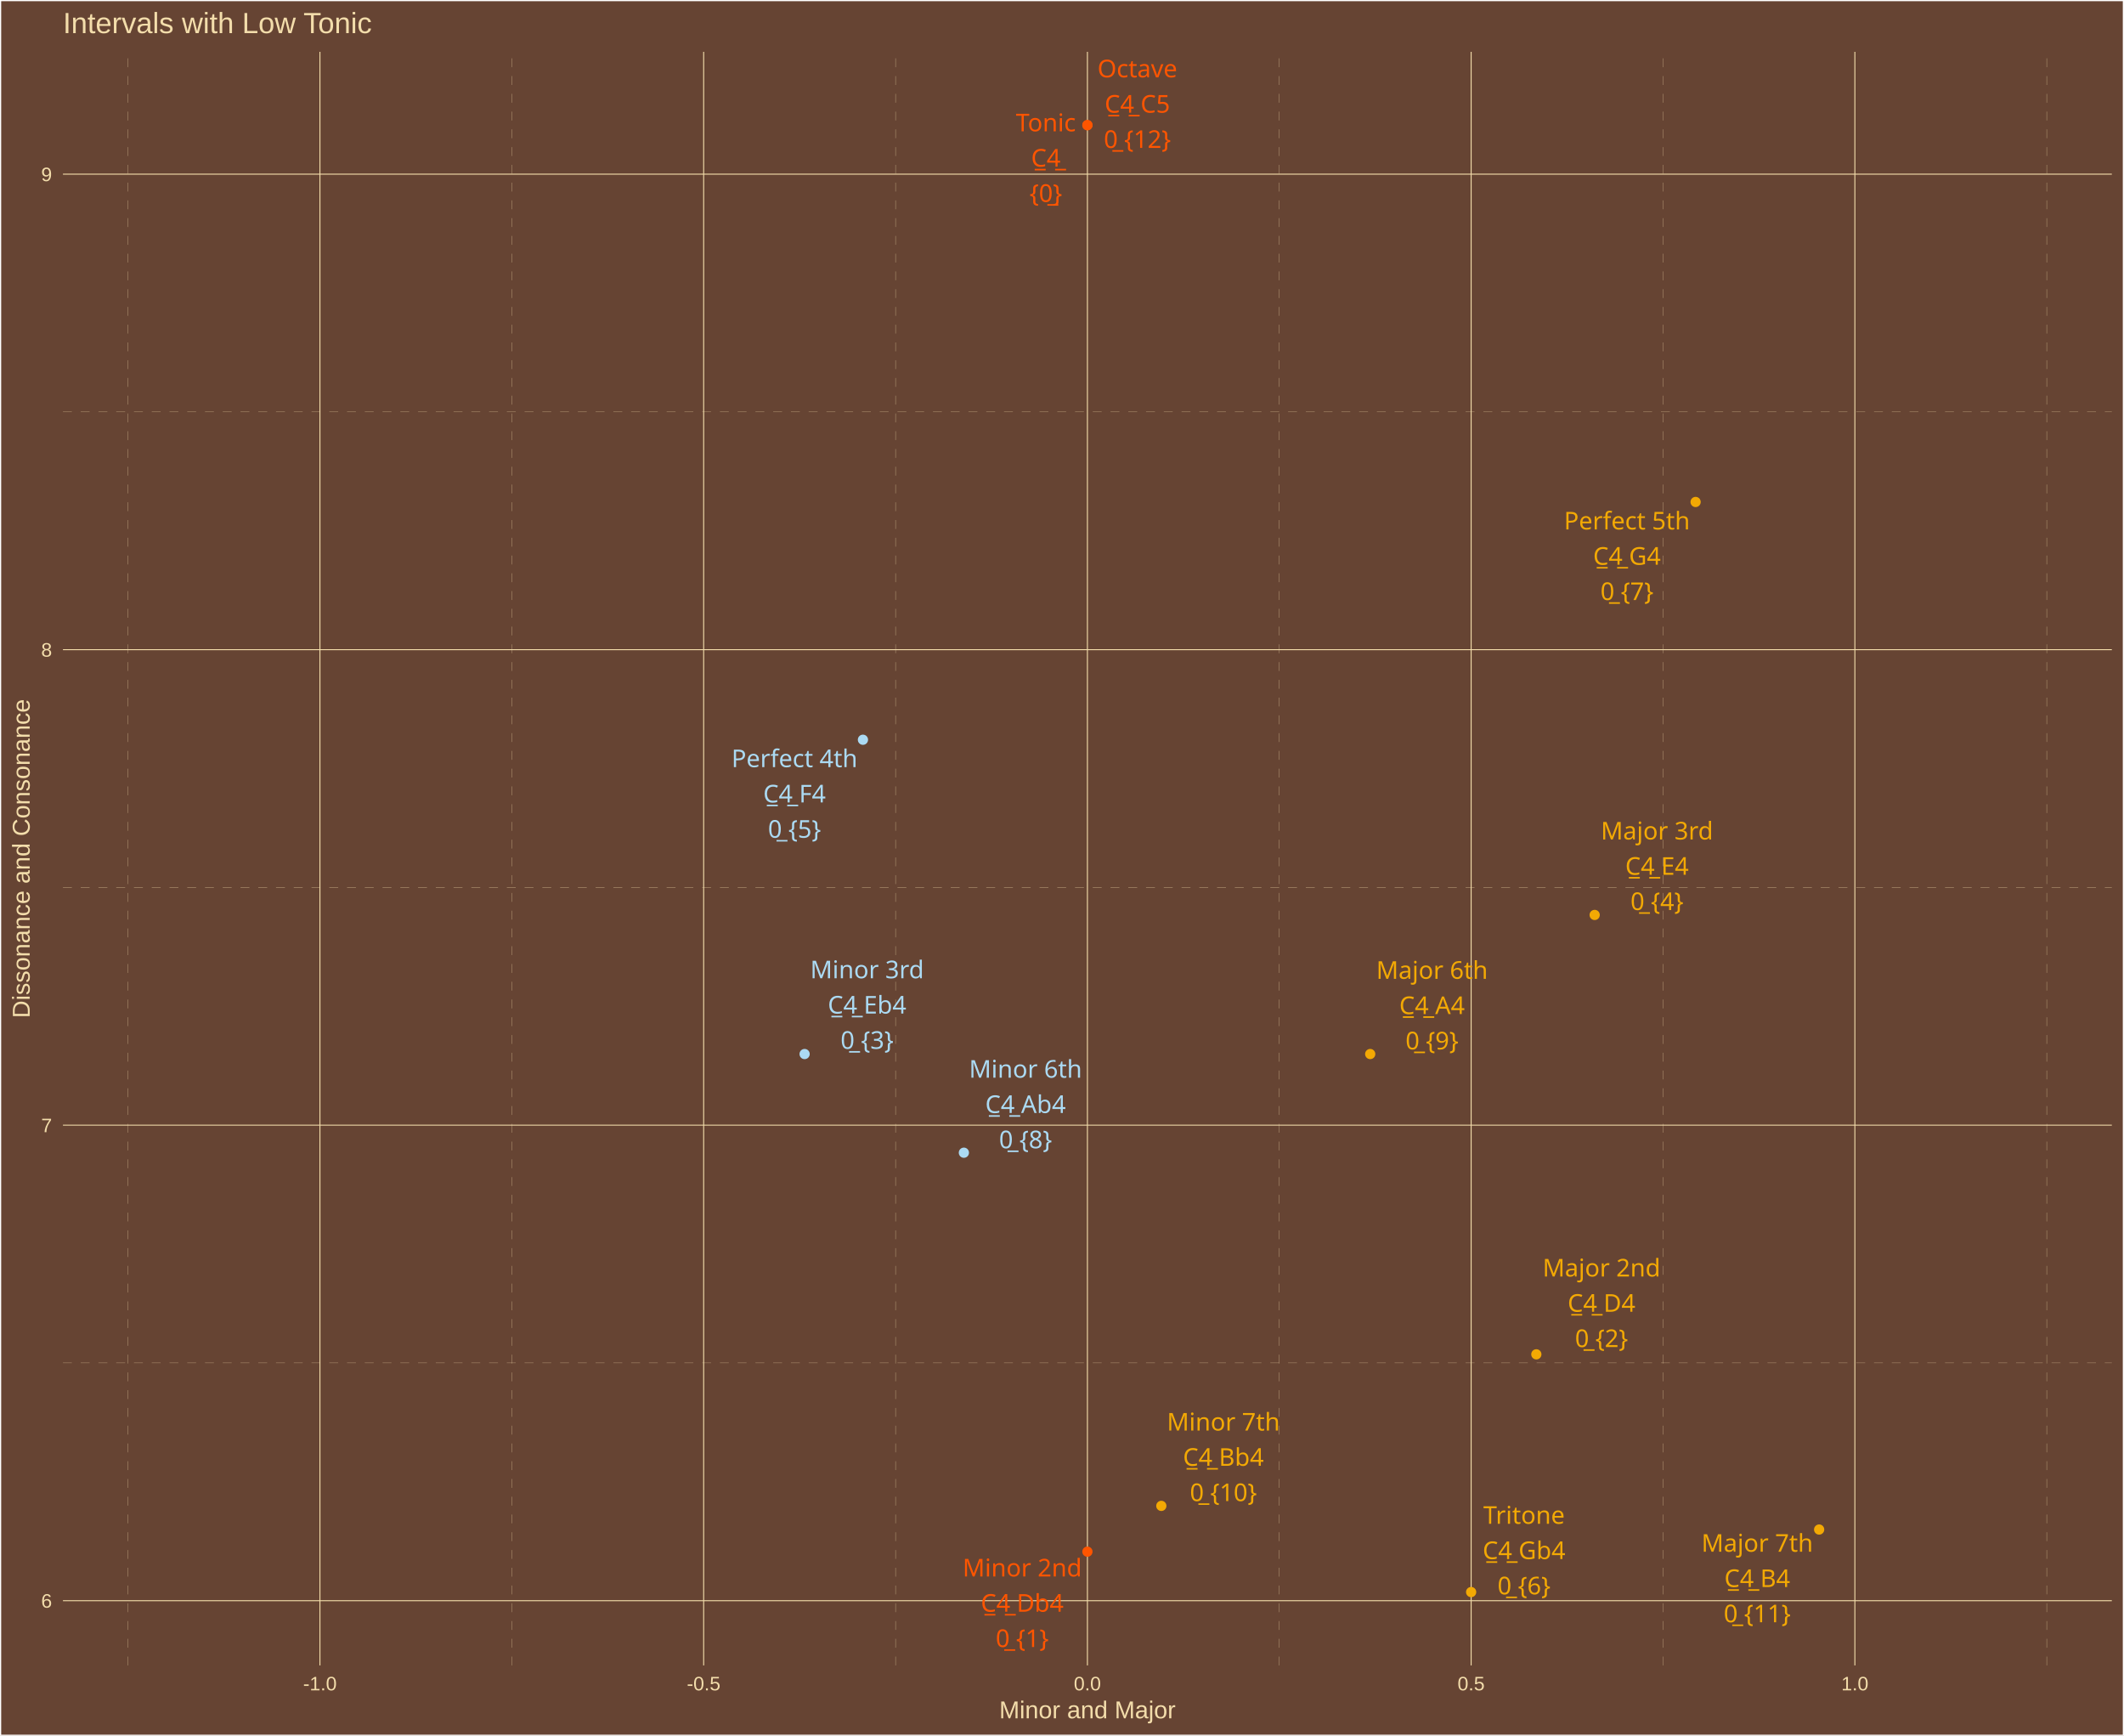
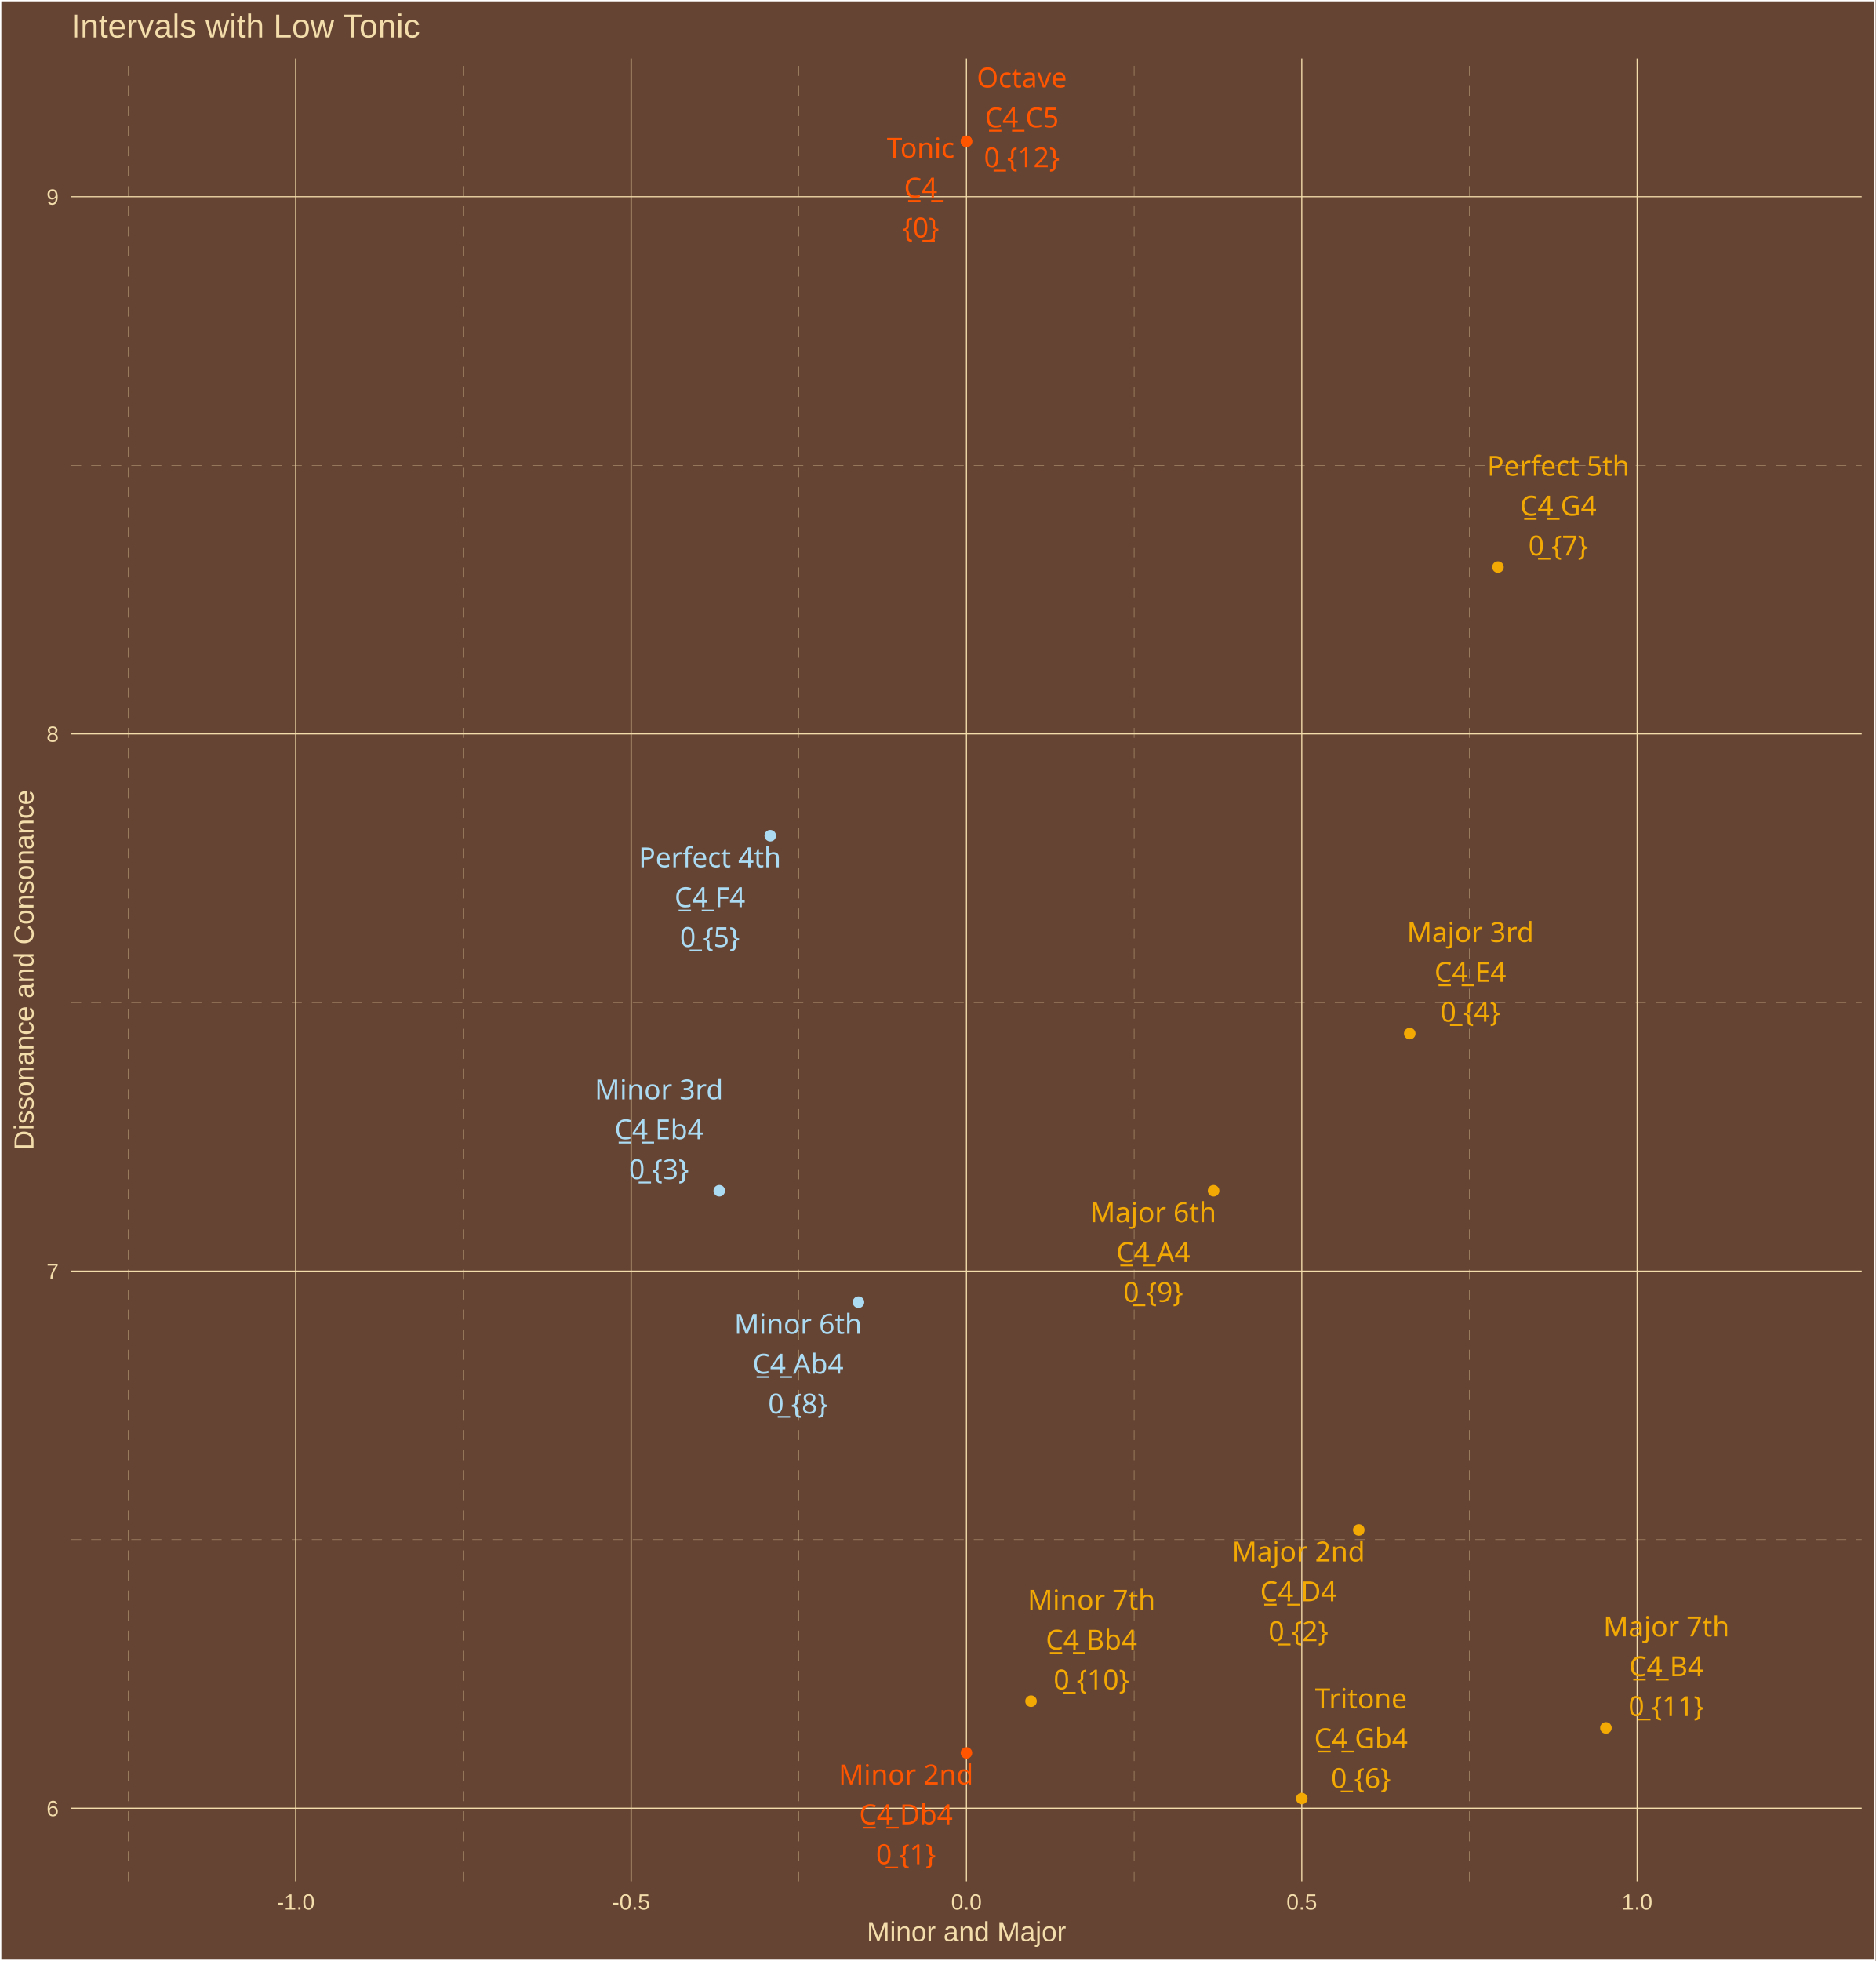
- <svg xmlns="http://www.w3.org/2000/svg" class="svglite" width="957.00pt" height="782.00pt" viewBox="0 0 957.00 782.00">
+ <svg xmlns="http://www.w3.org/2000/svg" class="svglite" width="748.00pt" height="782.00pt" viewBox="0 0 748.00 782.00">
  <defs>
    <style type="text/css">
    .svglite line, .svglite polyline, .svglite polygon, .svglite path, .svglite rect, .svglite circle {
      fill: none;
      stroke: #000000;
      stroke-linecap: round;
      stroke-linejoin: round;
      stroke-miterlimit: 10.00;
    }
    .svglite text {
      white-space: pre;
    }
  </style>
  </defs>
  <rect width="100%" height="100%" style="stroke: none; fill: #664433;" />
  <defs>
-     <clipPath id="cpMC4wMHw5NTcuMDB8MC4wMHw3ODIuMDA=">
-       <rect x="0.00" y="0.00" width="957.00" height="782.00" />
+     <clipPath id="cpMC4wMHw3NDguMDB8MC4wMHw3ODIuMDA=">
+       <rect x="0.00" y="0.00" width="748.00" height="782.00" />
    </clipPath>
  </defs>
-   <g clip-path="url(#cpMC4wMHw5NTcuMDB8MC4wMHw3ODIuMDA=)">
-     <rect x="0.00" y="0" width="957.00" height="782.00" style="stroke-width: 1.07; stroke: #FFFFFF; fill: #664433;" />
+   <g clip-path="url(#cpMC4wMHw3NDguMDB8MC4wMHw3ODIuMDA=)">
+     <rect x="0.00" y="0" width="748.00" height="782.00" style="stroke-width: 1.07; stroke: #FFFFFF; fill: #664433;" />
  </g>
  <defs>
-     <clipPath id="cpMjguMzd8OTUxLjUyfDIzLjM0fDc1MC4yNw==">
-       <rect x="28.37" y="23.34" width="923.15" height="726.93" />
+     <clipPath id="cpMjguMzd8NzQyLjUyfDIzLjM0fDc1MC4yNw==">
+       <rect x="28.37" y="23.34" width="714.15" height="726.93" />
    </clipPath>
  </defs>
-   <g clip-path="url(#cpMjguMzd8OTUxLjUyfDIzLjM0fDc1MC4yNw==)">
-     <rect x="28.37" y="23.34" width="923.15" height="726.93" style="stroke-width: 1.07; stroke: none; fill: #664433;" />
-     <polyline points="28.37,613.99 951.52,613.99 " style="stroke-width: 0.11; stroke: #F3DDAB; stroke-dasharray: 4.00,4.00; stroke-linecap: butt;" />
-     <polyline points="28.37,399.78 951.52,399.78 " style="stroke-width: 0.11; stroke: #F3DDAB; stroke-dasharray: 4.00,4.00; stroke-linecap: butt;" />
-     <polyline points="28.37,185.56 951.52,185.56 " style="stroke-width: 0.11; stroke: #F3DDAB; stroke-dasharray: 4.00,4.00; stroke-linecap: butt;" />
-     <polyline points="57.70,750.27 57.70,23.34 " style="stroke-width: 0.11; stroke: #F3DDAB; stroke-dasharray: 4.00,4.00; stroke-linecap: butt;" />
-     <polyline points="230.60,750.27 230.60,23.34 " style="stroke-width: 0.11; stroke: #F3DDAB; stroke-dasharray: 4.00,4.00; stroke-linecap: butt;" />
-     <polyline points="403.50,750.27 403.50,23.34 " style="stroke-width: 0.11; stroke: #F3DDAB; stroke-dasharray: 4.00,4.00; stroke-linecap: butt;" />
-     <polyline points="576.39,750.27 576.39,23.34 " style="stroke-width: 0.11; stroke: #F3DDAB; stroke-dasharray: 4.00,4.00; stroke-linecap: butt;" />
-     <polyline points="749.29,750.27 749.29,23.34 " style="stroke-width: 0.11; stroke: #F3DDAB; stroke-dasharray: 4.00,4.00; stroke-linecap: butt;" />
-     <polyline points="922.19,750.27 922.19,23.34 " style="stroke-width: 0.11; stroke: #F3DDAB; stroke-dasharray: 4.00,4.00; stroke-linecap: butt;" />
-     <polyline points="28.37,721.10 951.52,721.10 " style="stroke-width: 0.43; stroke: #F3DDAB; stroke-linecap: butt;" />
-     <polyline points="28.37,506.88 951.52,506.88 " style="stroke-width: 0.43; stroke: #F3DDAB; stroke-linecap: butt;" />
-     <polyline points="28.37,292.67 951.52,292.67 " style="stroke-width: 0.43; stroke: #F3DDAB; stroke-linecap: butt;" />
-     <polyline points="28.37,78.45 951.52,78.45 " style="stroke-width: 0.43; stroke: #F3DDAB; stroke-linecap: butt;" />
-     <polyline points="144.15,750.27 144.15,23.34 " style="stroke-width: 0.43; stroke: #F3DDAB; stroke-linecap: butt;" />
-     <polyline points="317.05,750.27 317.05,23.34 " style="stroke-width: 0.43; stroke: #F3DDAB; stroke-linecap: butt;" />
-     <polyline points="489.95,750.27 489.95,23.34 " style="stroke-width: 0.43; stroke: #F3DDAB; stroke-linecap: butt;" />
-     <polyline points="662.84,750.27 662.84,23.34 " style="stroke-width: 0.43; stroke: #F3DDAB; stroke-linecap: butt;" />
-     <polyline points="835.74,750.27 835.74,23.34 " style="stroke-width: 0.43; stroke: #F3DDAB; stroke-linecap: butt;" />
-     <circle cx="489.95" cy="56.38" r="1.95" style="stroke-width: 0.71; stroke: #FF5500; fill: #FF5500;" />
-     <circle cx="489.95" cy="699.02" r="1.95" style="stroke-width: 0.71; stroke: #FF5500; fill: #FF5500;" />
-     <circle cx="692.22" cy="610.12" r="1.95" style="stroke-width: 0.71; stroke: #F3A904; fill: #F3A904;" />
-     <circle cx="362.53" cy="474.84" r="1.95" style="stroke-width: 0.71; stroke: #ABDAF3; fill: #ABDAF3;" />
-     <circle cx="718.50" cy="412.18" r="1.95" style="stroke-width: 0.71; stroke: #F3A904; fill: #F3A904;" />
-     <circle cx="388.81" cy="333.25" r="1.95" style="stroke-width: 0.71; stroke: #ABDAF3; fill: #ABDAF3;" />
-     <circle cx="662.84" cy="717.22" r="1.95" style="stroke-width: 0.71; stroke: #F3A904; fill: #F3A904;" />
-     <circle cx="763.98" cy="226.14" r="1.95" style="stroke-width: 0.71; stroke: #F3A904; fill: #F3A904;" />
-     <circle cx="434.29" cy="519.29" r="1.95" style="stroke-width: 0.71; stroke: #ABDAF3; fill: #ABDAF3;" />
-     <circle cx="617.37" cy="474.84" r="1.95" style="stroke-width: 0.71; stroke: #F3A904; fill: #F3A904;" />
-     <circle cx="523.25" cy="678.39" r="1.95" style="stroke-width: 0.71; stroke: #F3A904; fill: #F3A904;" />
-     <circle cx="819.64" cy="689.05" r="1.95" style="stroke-width: 0.71; stroke: #F3A904; fill: #F3A904;" />
-     <circle cx="489.95" cy="56.38" r="1.95" style="stroke-width: 0.71; stroke: #FF5500; fill: #FF5500;" />
-     <text x="471.22" y="59.16" text-anchor="middle" style="font-size: 11.04px;fill: #FF5500; font-family: &quot;Arial Unicode MS&quot;;" textLength="26.97px" lengthAdjust="spacingAndGlyphs">Tonic</text>
-     <text x="471.22" y="75.06" text-anchor="middle" style="font-size: 11.04px;fill: #FF5500; font-family: &quot;Arial Unicode MS&quot;;" textLength="14.10px" lengthAdjust="spacingAndGlyphs">C̲4̲</text>
-     <text x="471.22" y="90.96" text-anchor="middle" style="font-size: 11.04px;fill: #FF5500; font-family: &quot;Arial Unicode MS&quot;;" textLength="13.51px" lengthAdjust="spacingAndGlyphs">{0̲}</text>
-     <text x="460.58" y="710.19" text-anchor="middle" style="font-size: 11.04px;fill: #FF5500; font-family: &quot;Arial Unicode MS&quot;;" textLength="49.05px" lengthAdjust="spacingAndGlyphs">Minor 2nd</text>
-     <text x="460.58" y="726.08" text-anchor="middle" style="font-size: 11.04px;fill: #FF5500; font-family: &quot;Arial Unicode MS&quot;;" textLength="37.40px" lengthAdjust="spacingAndGlyphs">C̲4̲ Db4</text>
-     <text x="460.58" y="741.98" text-anchor="middle" style="font-size: 11.04px;fill: #FF5500; font-family: &quot;Arial Unicode MS&quot;;" textLength="22.71px" lengthAdjust="spacingAndGlyphs">0̲ {1}</text>
-     <text x="721.59" y="575.06" text-anchor="middle" style="font-size: 11.04px;fill: #F3A904; font-family: &quot;Arial Unicode MS&quot;;" textLength="49.05px" lengthAdjust="spacingAndGlyphs">Major 2nd</text>
-     <text x="721.59" y="590.95" text-anchor="middle" style="font-size: 11.04px;fill: #F3A904; font-family: &quot;Arial Unicode MS&quot;;" textLength="31.26px" lengthAdjust="spacingAndGlyphs">C̲4̲ D4</text>
-     <text x="721.59" y="606.85" text-anchor="middle" style="font-size: 11.04px;fill: #F3A904; font-family: &quot;Arial Unicode MS&quot;;" textLength="22.71px" lengthAdjust="spacingAndGlyphs">0̲ {2}</text>
-     <text x="390.67" y="440.70" text-anchor="middle" style="font-size: 11.04px;fill: #ABDAF3; font-family: &quot;Arial Unicode MS&quot;;" textLength="46.58px" lengthAdjust="spacingAndGlyphs">Minor 3rd</text>
-     <text x="390.67" y="456.60" text-anchor="middle" style="font-size: 11.04px;fill: #ABDAF3; font-family: &quot;Arial Unicode MS&quot;;" textLength="36.79px" lengthAdjust="spacingAndGlyphs">C̲4̲ Eb4</text>
-     <text x="390.67" y="472.50" text-anchor="middle" style="font-size: 11.04px;fill: #ABDAF3; font-family: &quot;Arial Unicode MS&quot;;" textLength="22.71px" lengthAdjust="spacingAndGlyphs">0̲ {3}</text>
-     <text x="746.58" y="378.18" text-anchor="middle" style="font-size: 11.04px;fill: #F3A904; font-family: &quot;Arial Unicode MS&quot;;" textLength="46.58px" lengthAdjust="spacingAndGlyphs">Major 3rd</text>
-     <text x="746.58" y="394.08" text-anchor="middle" style="font-size: 11.04px;fill: #F3A904; font-family: &quot;Arial Unicode MS&quot;;" textLength="30.66px" lengthAdjust="spacingAndGlyphs">C̲4̲ E4</text>
-     <text x="746.58" y="409.97" text-anchor="middle" style="font-size: 11.04px;fill: #F3A904; font-family: &quot;Arial Unicode MS&quot;;" textLength="22.71px" lengthAdjust="spacingAndGlyphs">0̲ {4}</text>
-     <text x="357.97" y="345.60" text-anchor="middle" style="font-size: 11.04px;fill: #ABDAF3; font-family: &quot;Arial Unicode MS&quot;;" textLength="53.35px" lengthAdjust="spacingAndGlyphs">Perfect 4th</text>
-     <text x="357.97" y="361.50" text-anchor="middle" style="font-size: 11.04px;fill: #ABDAF3; font-family: &quot;Arial Unicode MS&quot;;" textLength="30.04px" lengthAdjust="spacingAndGlyphs">C̲4̲ F4</text>
-     <text x="357.97" y="377.40" text-anchor="middle" style="font-size: 11.04px;fill: #ABDAF3; font-family: &quot;Arial Unicode MS&quot;;" textLength="22.71px" lengthAdjust="spacingAndGlyphs">0̲ {5}</text>
-     <text x="686.68" y="686.46" text-anchor="middle" style="font-size: 11.04px;fill: #F3A904; font-family: &quot;Arial Unicode MS&quot;;" textLength="34.33px" lengthAdjust="spacingAndGlyphs">Tritone</text>
-     <text x="686.68" y="702.36" text-anchor="middle" style="font-size: 11.04px;fill: #F3A904; font-family: &quot;Arial Unicode MS&quot;;" textLength="38.02px" lengthAdjust="spacingAndGlyphs">C̲4̲ Gb4</text>
-     <text x="686.68" y="718.25" text-anchor="middle" style="font-size: 11.04px;fill: #F3A904; font-family: &quot;Arial Unicode MS&quot;;" textLength="22.71px" lengthAdjust="spacingAndGlyphs">0̲ {6}</text>
-     <text x="733.05" y="238.52" text-anchor="middle" style="font-size: 11.04px;fill: #F3A904; font-family: &quot;Arial Unicode MS&quot;;" textLength="53.35px" lengthAdjust="spacingAndGlyphs">Perfect 5th</text>
-     <text x="733.05" y="254.42" text-anchor="middle" style="font-size: 11.04px;fill: #F3A904; font-family: &quot;Arial Unicode MS&quot;;" textLength="31.88px" lengthAdjust="spacingAndGlyphs">C̲4̲ G4</text>
-     <text x="733.05" y="270.31" text-anchor="middle" style="font-size: 11.04px;fill: #F3A904; font-family: &quot;Arial Unicode MS&quot;;" textLength="22.71px" lengthAdjust="spacingAndGlyphs">0̲ {7}</text>
-     <text x="462.07" y="485.50" text-anchor="middle" style="font-size: 11.04px;fill: #ABDAF3; font-family: &quot;Arial Unicode MS&quot;;" textLength="45.98px" lengthAdjust="spacingAndGlyphs">Minor 6th</text>
-     <text x="462.07" y="501.40" text-anchor="middle" style="font-size: 11.04px;fill: #ABDAF3; font-family: &quot;Arial Unicode MS&quot;;" textLength="36.79px" lengthAdjust="spacingAndGlyphs">C̲4̲ Ab4</text>
-     <text x="462.07" y="517.29" text-anchor="middle" style="font-size: 11.04px;fill: #ABDAF3; font-family: &quot;Arial Unicode MS&quot;;" textLength="22.71px" lengthAdjust="spacingAndGlyphs">0̲ {8}</text>
-     <text x="645.22" y="440.95" text-anchor="middle" style="font-size: 11.04px;fill: #F3A904; font-family: &quot;Arial Unicode MS&quot;;" textLength="45.98px" lengthAdjust="spacingAndGlyphs">Major 6th</text>
-     <text x="645.22" y="456.84" text-anchor="middle" style="font-size: 11.04px;fill: #F3A904; font-family: &quot;Arial Unicode MS&quot;;" textLength="30.66px" lengthAdjust="spacingAndGlyphs">C̲4̲ A4</text>
-     <text x="645.22" y="472.74" text-anchor="middle" style="font-size: 11.04px;fill: #F3A904; font-family: &quot;Arial Unicode MS&quot;;" textLength="22.71px" lengthAdjust="spacingAndGlyphs">0̲ {9}</text>
-     <text x="551.22" y="644.45" text-anchor="middle" style="font-size: 11.04px;fill: #F3A904; font-family: &quot;Arial Unicode MS&quot;;" textLength="45.98px" lengthAdjust="spacingAndGlyphs">Minor 7th</text>
-     <text x="551.22" y="660.34" text-anchor="middle" style="font-size: 11.04px;fill: #F3A904; font-family: &quot;Arial Unicode MS&quot;;" textLength="36.79px" lengthAdjust="spacingAndGlyphs">C̲4̲ Bb4</text>
-     <text x="551.22" y="676.24" text-anchor="middle" style="font-size: 11.04px;fill: #F3A904; font-family: &quot;Arial Unicode MS&quot;;" textLength="28.84px" lengthAdjust="spacingAndGlyphs">0̲ {10}</text>
-     <text x="791.75" y="699.04" text-anchor="middle" style="font-size: 11.04px;fill: #F3A904; font-family: &quot;Arial Unicode MS&quot;;" textLength="45.98px" lengthAdjust="spacingAndGlyphs">Major 7th</text>
-     <text x="791.75" y="714.94" text-anchor="middle" style="font-size: 11.04px;fill: #F3A904; font-family: &quot;Arial Unicode MS&quot;;" textLength="30.66px" lengthAdjust="spacingAndGlyphs">C̲4̲ B4</text>
-     <text x="791.75" y="730.83" text-anchor="middle" style="font-size: 11.04px;fill: #F3A904; font-family: &quot;Arial Unicode MS&quot;;" textLength="28.84px" lengthAdjust="spacingAndGlyphs">0̲ {11}</text>
-     <text x="512.45" y="34.85" text-anchor="middle" style="font-size: 11.04px;fill: #FF5500; font-family: &quot;Arial Unicode MS&quot;;" textLength="34.95px" lengthAdjust="spacingAndGlyphs">Octave</text>
-     <text x="512.45" y="50.75" text-anchor="middle" style="font-size: 11.04px;fill: #FF5500; font-family: &quot;Arial Unicode MS&quot;;" textLength="31.26px" lengthAdjust="spacingAndGlyphs">C̲4̲ C5</text>
-     <text x="512.45" y="66.64" text-anchor="middle" style="font-size: 11.04px;fill: #FF5500; font-family: &quot;Arial Unicode MS&quot;;" textLength="28.84px" lengthAdjust="spacingAndGlyphs">0̲ {12}</text>
+   <g clip-path="url(#cpMjguMzd8NzQyLjUyfDIzLjM0fDc1MC4yNw==)">
+     <rect x="28.37" y="23.34" width="714.15" height="726.93" style="stroke-width: 1.07; stroke: none; fill: #664433;" />
+     <polyline points="28.37,613.99 742.52,613.99 " style="stroke-width: 0.11; stroke: #F3DDAB; stroke-dasharray: 4.00,4.00; stroke-linecap: butt;" />
+     <polyline points="28.37,399.78 742.52,399.78 " style="stroke-width: 0.11; stroke: #F3DDAB; stroke-dasharray: 4.00,4.00; stroke-linecap: butt;" />
+     <polyline points="28.37,185.56 742.52,185.56 " style="stroke-width: 0.11; stroke: #F3DDAB; stroke-dasharray: 4.00,4.00; stroke-linecap: butt;" />
+     <polyline points="51.06,750.27 51.06,23.34 " style="stroke-width: 0.11; stroke: #F3DDAB; stroke-dasharray: 4.00,4.00; stroke-linecap: butt;" />
+     <polyline points="184.82,750.27 184.82,23.34 " style="stroke-width: 0.11; stroke: #F3DDAB; stroke-dasharray: 4.00,4.00; stroke-linecap: butt;" />
+     <polyline points="318.57,750.27 318.57,23.34 " style="stroke-width: 0.11; stroke: #F3DDAB; stroke-dasharray: 4.00,4.00; stroke-linecap: butt;" />
+     <polyline points="452.32,750.27 452.32,23.34 " style="stroke-width: 0.11; stroke: #F3DDAB; stroke-dasharray: 4.00,4.00; stroke-linecap: butt;" />
+     <polyline points="586.08,750.27 586.08,23.34 " style="stroke-width: 0.11; stroke: #F3DDAB; stroke-dasharray: 4.00,4.00; stroke-linecap: butt;" />
+     <polyline points="719.83,750.27 719.83,23.34 " style="stroke-width: 0.11; stroke: #F3DDAB; stroke-dasharray: 4.00,4.00; stroke-linecap: butt;" />
+     <polyline points="28.37,721.10 742.52,721.10 " style="stroke-width: 0.43; stroke: #F3DDAB; stroke-linecap: butt;" />
+     <polyline points="28.37,506.88 742.52,506.88 " style="stroke-width: 0.43; stroke: #F3DDAB; stroke-linecap: butt;" />
+     <polyline points="28.37,292.67 742.52,292.67 " style="stroke-width: 0.43; stroke: #F3DDAB; stroke-linecap: butt;" />
+     <polyline points="28.37,78.45 742.52,78.45 " style="stroke-width: 0.43; stroke: #F3DDAB; stroke-linecap: butt;" />
+     <polyline points="117.94,750.27 117.94,23.34 " style="stroke-width: 0.43; stroke: #F3DDAB; stroke-linecap: butt;" />
+     <polyline points="251.69,750.27 251.69,23.34 " style="stroke-width: 0.43; stroke: #F3DDAB; stroke-linecap: butt;" />
+     <polyline points="385.45,750.27 385.45,23.34 " style="stroke-width: 0.43; stroke: #F3DDAB; stroke-linecap: butt;" />
+     <polyline points="519.20,750.27 519.20,23.34 " style="stroke-width: 0.43; stroke: #F3DDAB; stroke-linecap: butt;" />
+     <polyline points="652.95,750.27 652.95,23.34 " style="stroke-width: 0.43; stroke: #F3DDAB; stroke-linecap: butt;" />
+     <circle cx="385.45" cy="56.38" r="1.95" style="stroke-width: 0.71; stroke: #FF5500; fill: #FF5500;" />
+     <circle cx="385.45" cy="699.02" r="1.95" style="stroke-width: 0.71; stroke: #FF5500; fill: #FF5500;" />
+     <circle cx="541.93" cy="610.12" r="1.95" style="stroke-width: 0.71; stroke: #F3A904; fill: #F3A904;" />
+     <circle cx="286.87" cy="474.84" r="1.95" style="stroke-width: 0.71; stroke: #ABDAF3; fill: #ABDAF3;" />
+     <circle cx="562.26" cy="412.18" r="1.95" style="stroke-width: 0.71; stroke: #F3A904; fill: #F3A904;" />
+     <circle cx="307.21" cy="333.25" r="1.95" style="stroke-width: 0.71; stroke: #ABDAF3; fill: #ABDAF3;" />
+     <circle cx="519.20" cy="717.22" r="1.95" style="stroke-width: 0.71; stroke: #F3A904; fill: #F3A904;" />
+     <circle cx="597.44" cy="226.14" r="1.95" style="stroke-width: 0.71; stroke: #F3A904; fill: #F3A904;" />
+     <circle cx="342.39" cy="519.29" r="1.95" style="stroke-width: 0.71; stroke: #ABDAF3; fill: #ABDAF3;" />
+     <circle cx="484.02" cy="474.84" r="1.95" style="stroke-width: 0.71; stroke: #F3A904; fill: #F3A904;" />
+     <circle cx="411.21" cy="678.39" r="1.95" style="stroke-width: 0.71; stroke: #F3A904; fill: #F3A904;" />
+     <circle cx="640.50" cy="689.05" r="1.95" style="stroke-width: 0.71; stroke: #F3A904; fill: #F3A904;" />
+     <circle cx="385.45" cy="56.38" r="1.95" style="stroke-width: 0.71; stroke: #FF5500; fill: #FF5500;" />
+     <text x="367.21" y="62.90" text-anchor="middle" style="font-size: 11.04px;fill: #FF5500; font-family: &quot;Arial Unicode MS&quot;;" textLength="26.97px" lengthAdjust="spacingAndGlyphs">Tonic</text>
+     <text x="367.21" y="78.80" text-anchor="middle" style="font-size: 11.04px;fill: #FF5500; font-family: &quot;Arial Unicode MS&quot;;" textLength="14.10px" lengthAdjust="spacingAndGlyphs">C̲4̲</text>
+     <text x="367.21" y="94.70" text-anchor="middle" style="font-size: 11.04px;fill: #FF5500; font-family: &quot;Arial Unicode MS&quot;;" textLength="13.51px" lengthAdjust="spacingAndGlyphs">{0̲}</text>
+     <text x="361.34" y="711.59" text-anchor="middle" style="font-size: 11.04px;fill: #FF5500; font-family: &quot;Arial Unicode MS&quot;;" textLength="49.05px" lengthAdjust="spacingAndGlyphs">Minor 2nd</text>
+     <text x="361.34" y="727.49" text-anchor="middle" style="font-size: 11.04px;fill: #FF5500; font-family: &quot;Arial Unicode MS&quot;;" textLength="37.40px" lengthAdjust="spacingAndGlyphs">C̲4̲ Db4</text>
+     <text x="361.34" y="743.38" text-anchor="middle" style="font-size: 11.04px;fill: #FF5500; font-family: &quot;Arial Unicode MS&quot;;" textLength="22.71px" lengthAdjust="spacingAndGlyphs">0̲ {1}</text>
+     <text x="517.86" y="622.66" text-anchor="middle" style="font-size: 11.04px;fill: #F3A904; font-family: &quot;Arial Unicode MS&quot;;" textLength="49.05px" lengthAdjust="spacingAndGlyphs">Major 2nd</text>
+     <text x="517.86" y="638.55" text-anchor="middle" style="font-size: 11.04px;fill: #F3A904; font-family: &quot;Arial Unicode MS&quot;;" textLength="31.26px" lengthAdjust="spacingAndGlyphs">C̲4̲ D4</text>
+     <text x="517.86" y="654.45" text-anchor="middle" style="font-size: 11.04px;fill: #F3A904; font-family: &quot;Arial Unicode MS&quot;;" textLength="22.71px" lengthAdjust="spacingAndGlyphs">0̲ {2}</text>
+     <text x="262.81" y="438.40" text-anchor="middle" style="font-size: 11.04px;fill: #ABDAF3; font-family: &quot;Arial Unicode MS&quot;;" textLength="46.58px" lengthAdjust="spacingAndGlyphs">Minor 3rd</text>
+     <text x="262.81" y="454.30" text-anchor="middle" style="font-size: 11.04px;fill: #ABDAF3; font-family: &quot;Arial Unicode MS&quot;;" textLength="36.79px" lengthAdjust="spacingAndGlyphs">C̲4̲ Eb4</text>
+     <text x="262.81" y="470.20" text-anchor="middle" style="font-size: 11.04px;fill: #ABDAF3; font-family: &quot;Arial Unicode MS&quot;;" textLength="22.71px" lengthAdjust="spacingAndGlyphs">0̲ {3}</text>
+     <text x="586.42" y="375.65" text-anchor="middle" style="font-size: 11.04px;fill: #F3A904; font-family: &quot;Arial Unicode MS&quot;;" textLength="46.58px" lengthAdjust="spacingAndGlyphs">Major 3rd</text>
+     <text x="586.42" y="391.54" text-anchor="middle" style="font-size: 11.04px;fill: #F3A904; font-family: &quot;Arial Unicode MS&quot;;" textLength="30.66px" lengthAdjust="spacingAndGlyphs">C̲4̲ E4</text>
+     <text x="586.42" y="407.44" text-anchor="middle" style="font-size: 11.04px;fill: #F3A904; font-family: &quot;Arial Unicode MS&quot;;" textLength="22.71px" lengthAdjust="spacingAndGlyphs">0̲ {4}</text>
+     <text x="283.13" y="345.85" text-anchor="middle" style="font-size: 11.04px;fill: #ABDAF3; font-family: &quot;Arial Unicode MS&quot;;" textLength="53.35px" lengthAdjust="spacingAndGlyphs">Perfect 4th</text>
+     <text x="283.13" y="361.75" text-anchor="middle" style="font-size: 11.04px;fill: #ABDAF3; font-family: &quot;Arial Unicode MS&quot;;" textLength="30.04px" lengthAdjust="spacingAndGlyphs">C̲4̲ F4</text>
+     <text x="283.13" y="377.65" text-anchor="middle" style="font-size: 11.04px;fill: #ABDAF3; font-family: &quot;Arial Unicode MS&quot;;" textLength="22.71px" lengthAdjust="spacingAndGlyphs">0̲ {5}</text>
+     <text x="542.81" y="681.23" text-anchor="middle" style="font-size: 11.04px;fill: #F3A904; font-family: &quot;Arial Unicode MS&quot;;" textLength="34.33px" lengthAdjust="spacingAndGlyphs">Tritone</text>
+     <text x="542.81" y="697.13" text-anchor="middle" style="font-size: 11.04px;fill: #F3A904; font-family: &quot;Arial Unicode MS&quot;;" textLength="38.02px" lengthAdjust="spacingAndGlyphs">C̲4̲ Gb4</text>
+     <text x="542.81" y="713.03" text-anchor="middle" style="font-size: 11.04px;fill: #F3A904; font-family: &quot;Arial Unicode MS&quot;;" textLength="22.71px" lengthAdjust="spacingAndGlyphs">0̲ {6}</text>
+     <text x="621.51" y="189.71" text-anchor="middle" style="font-size: 11.04px;fill: #F3A904; font-family: &quot;Arial Unicode MS&quot;;" textLength="53.35px" lengthAdjust="spacingAndGlyphs">Perfect 5th</text>
+     <text x="621.51" y="205.61" text-anchor="middle" style="font-size: 11.04px;fill: #F3A904; font-family: &quot;Arial Unicode MS&quot;;" textLength="31.88px" lengthAdjust="spacingAndGlyphs">C̲4̲ G4</text>
+     <text x="621.51" y="221.50" text-anchor="middle" style="font-size: 11.04px;fill: #F3A904; font-family: &quot;Arial Unicode MS&quot;;" textLength="22.71px" lengthAdjust="spacingAndGlyphs">0̲ {7}</text>
+     <text x="318.29" y="531.89" text-anchor="middle" style="font-size: 11.04px;fill: #ABDAF3; font-family: &quot;Arial Unicode MS&quot;;" textLength="45.98px" lengthAdjust="spacingAndGlyphs">Minor 6th</text>
+     <text x="318.29" y="547.79" text-anchor="middle" style="font-size: 11.04px;fill: #ABDAF3; font-family: &quot;Arial Unicode MS&quot;;" textLength="36.79px" lengthAdjust="spacingAndGlyphs">C̲4̲ Ab4</text>
+     <text x="318.29" y="563.68" text-anchor="middle" style="font-size: 11.04px;fill: #ABDAF3; font-family: &quot;Arial Unicode MS&quot;;" textLength="22.71px" lengthAdjust="spacingAndGlyphs">0̲ {8}</text>
+     <text x="459.95" y="487.38" text-anchor="middle" style="font-size: 11.04px;fill: #F3A904; font-family: &quot;Arial Unicode MS&quot;;" textLength="45.98px" lengthAdjust="spacingAndGlyphs">Major 6th</text>
+     <text x="459.95" y="503.27" text-anchor="middle" style="font-size: 11.04px;fill: #F3A904; font-family: &quot;Arial Unicode MS&quot;;" textLength="30.66px" lengthAdjust="spacingAndGlyphs">C̲4̲ A4</text>
+     <text x="459.95" y="519.17" text-anchor="middle" style="font-size: 11.04px;fill: #F3A904; font-family: &quot;Arial Unicode MS&quot;;" textLength="22.71px" lengthAdjust="spacingAndGlyphs">0̲ {9}</text>
+     <text x="435.31" y="641.92" text-anchor="middle" style="font-size: 11.04px;fill: #F3A904; font-family: &quot;Arial Unicode MS&quot;;" textLength="45.98px" lengthAdjust="spacingAndGlyphs">Minor 7th</text>
+     <text x="435.31" y="657.82" text-anchor="middle" style="font-size: 11.04px;fill: #F3A904; font-family: &quot;Arial Unicode MS&quot;;" textLength="36.79px" lengthAdjust="spacingAndGlyphs">C̲4̲ Bb4</text>
+     <text x="435.31" y="673.72" text-anchor="middle" style="font-size: 11.04px;fill: #F3A904; font-family: &quot;Arial Unicode MS&quot;;" textLength="28.84px" lengthAdjust="spacingAndGlyphs">0̲ {10}</text>
+     <text x="664.60" y="652.55" text-anchor="middle" style="font-size: 11.04px;fill: #F3A904; font-family: &quot;Arial Unicode MS&quot;;" textLength="45.98px" lengthAdjust="spacingAndGlyphs">Major 7th</text>
+     <text x="664.60" y="668.45" text-anchor="middle" style="font-size: 11.04px;fill: #F3A904; font-family: &quot;Arial Unicode MS&quot;;" textLength="30.66px" lengthAdjust="spacingAndGlyphs">C̲4̲ B4</text>
+     <text x="664.60" y="684.35" text-anchor="middle" style="font-size: 11.04px;fill: #F3A904; font-family: &quot;Arial Unicode MS&quot;;" textLength="28.84px" lengthAdjust="spacingAndGlyphs">0̲ {11}</text>
+     <text x="407.54" y="34.89" text-anchor="middle" style="font-size: 11.04px;fill: #FF5500; font-family: &quot;Arial Unicode MS&quot;;" textLength="34.95px" lengthAdjust="spacingAndGlyphs">Octave</text>
+     <text x="407.54" y="50.79" text-anchor="middle" style="font-size: 11.04px;fill: #FF5500; font-family: &quot;Arial Unicode MS&quot;;" textLength="31.26px" lengthAdjust="spacingAndGlyphs">C̲4̲ C5</text>
+     <text x="407.54" y="66.69" text-anchor="middle" style="font-size: 11.04px;fill: #FF5500; font-family: &quot;Arial Unicode MS&quot;;" textLength="28.84px" lengthAdjust="spacingAndGlyphs">0̲ {12}</text>
  </g>
-   <g clip-path="url(#cpMC4wMHw5NTcuMDB8MC4wMHw3ODIuMDA=)">
+   <g clip-path="url(#cpMC4wMHw3NDguMDB8MC4wMHw3ODIuMDA=)">
    <text x="23.44" y="724.25" text-anchor="end" style="font-size: 8.80px;fill: #F3DDAB; font-family: &quot;Arial&quot;;" textLength="4.90px" lengthAdjust="spacingAndGlyphs">6</text>
    <text x="23.44" y="510.04" text-anchor="end" style="font-size: 8.80px;fill: #F3DDAB; font-family: &quot;Arial&quot;;" textLength="4.90px" lengthAdjust="spacingAndGlyphs">7</text>
    <text x="23.44" y="295.82" text-anchor="end" style="font-size: 8.80px;fill: #F3DDAB; font-family: &quot;Arial&quot;;" textLength="4.90px" lengthAdjust="spacingAndGlyphs">8</text>
    <text x="23.44" y="81.61" text-anchor="end" style="font-size: 8.80px;fill: #F3DDAB; font-family: &quot;Arial&quot;;" textLength="4.90px" lengthAdjust="spacingAndGlyphs">9</text>
-     <text x="144.15" y="761.50" text-anchor="middle" style="font-size: 8.80px;fill: #F3DDAB; font-family: &quot;Arial&quot;;" textLength="15.16px" lengthAdjust="spacingAndGlyphs">-1.0</text>
-     <text x="317.05" y="761.50" text-anchor="middle" style="font-size: 8.80px;fill: #F3DDAB; font-family: &quot;Arial&quot;;" textLength="15.16px" lengthAdjust="spacingAndGlyphs">-0.5</text>
-     <text x="489.95" y="761.50" text-anchor="middle" style="font-size: 8.80px;fill: #F3DDAB; font-family: &quot;Arial&quot;;" textLength="12.23px" lengthAdjust="spacingAndGlyphs">0.0</text>
-     <text x="662.84" y="761.50" text-anchor="middle" style="font-size: 8.80px;fill: #F3DDAB; font-family: &quot;Arial&quot;;" textLength="12.23px" lengthAdjust="spacingAndGlyphs">0.5</text>
-     <text x="835.74" y="761.50" text-anchor="middle" style="font-size: 8.80px;fill: #F3DDAB; font-family: &quot;Arial&quot;;" textLength="12.23px" lengthAdjust="spacingAndGlyphs">1.0</text>
-     <text x="489.95" y="774.09" text-anchor="middle" style="font-size: 11.00px;fill: #F3DDAB; font-family: &quot;Arial&quot;;" textLength="79.49px" lengthAdjust="spacingAndGlyphs">Minor and Major</text>
+     <text x="117.94" y="761.50" text-anchor="middle" style="font-size: 8.80px;fill: #F3DDAB; font-family: &quot;Arial&quot;;" textLength="15.16px" lengthAdjust="spacingAndGlyphs">-1.0</text>
+     <text x="251.69" y="761.50" text-anchor="middle" style="font-size: 8.80px;fill: #F3DDAB; font-family: &quot;Arial&quot;;" textLength="15.16px" lengthAdjust="spacingAndGlyphs">-0.5</text>
+     <text x="385.45" y="761.50" text-anchor="middle" style="font-size: 8.80px;fill: #F3DDAB; font-family: &quot;Arial&quot;;" textLength="12.23px" lengthAdjust="spacingAndGlyphs">0.0</text>
+     <text x="519.20" y="761.50" text-anchor="middle" style="font-size: 8.80px;fill: #F3DDAB; font-family: &quot;Arial&quot;;" textLength="12.23px" lengthAdjust="spacingAndGlyphs">0.5</text>
+     <text x="652.95" y="761.50" text-anchor="middle" style="font-size: 8.80px;fill: #F3DDAB; font-family: &quot;Arial&quot;;" textLength="12.23px" lengthAdjust="spacingAndGlyphs">1.0</text>
+     <text x="385.45" y="774.09" text-anchor="middle" style="font-size: 11.00px;fill: #F3DDAB; font-family: &quot;Arial&quot;;" textLength="79.49px" lengthAdjust="spacingAndGlyphs">Minor and Major</text>
    <text transform="translate(13.37,386.80) rotate(-90)" text-anchor="middle" style="font-size: 11.00px;fill: #F3DDAB; font-family: &quot;Arial&quot;;" textLength="143.73px" lengthAdjust="spacingAndGlyphs">Dissonance and Consonance</text>
    <text x="28.37" y="14.94" style="font-size: 13.20px;fill: #F3DDAB; font-family: &quot;Arial&quot;;" textLength="140.76px" lengthAdjust="spacingAndGlyphs">Intervals with Low Tonic</text>
  </g>
</svg>
